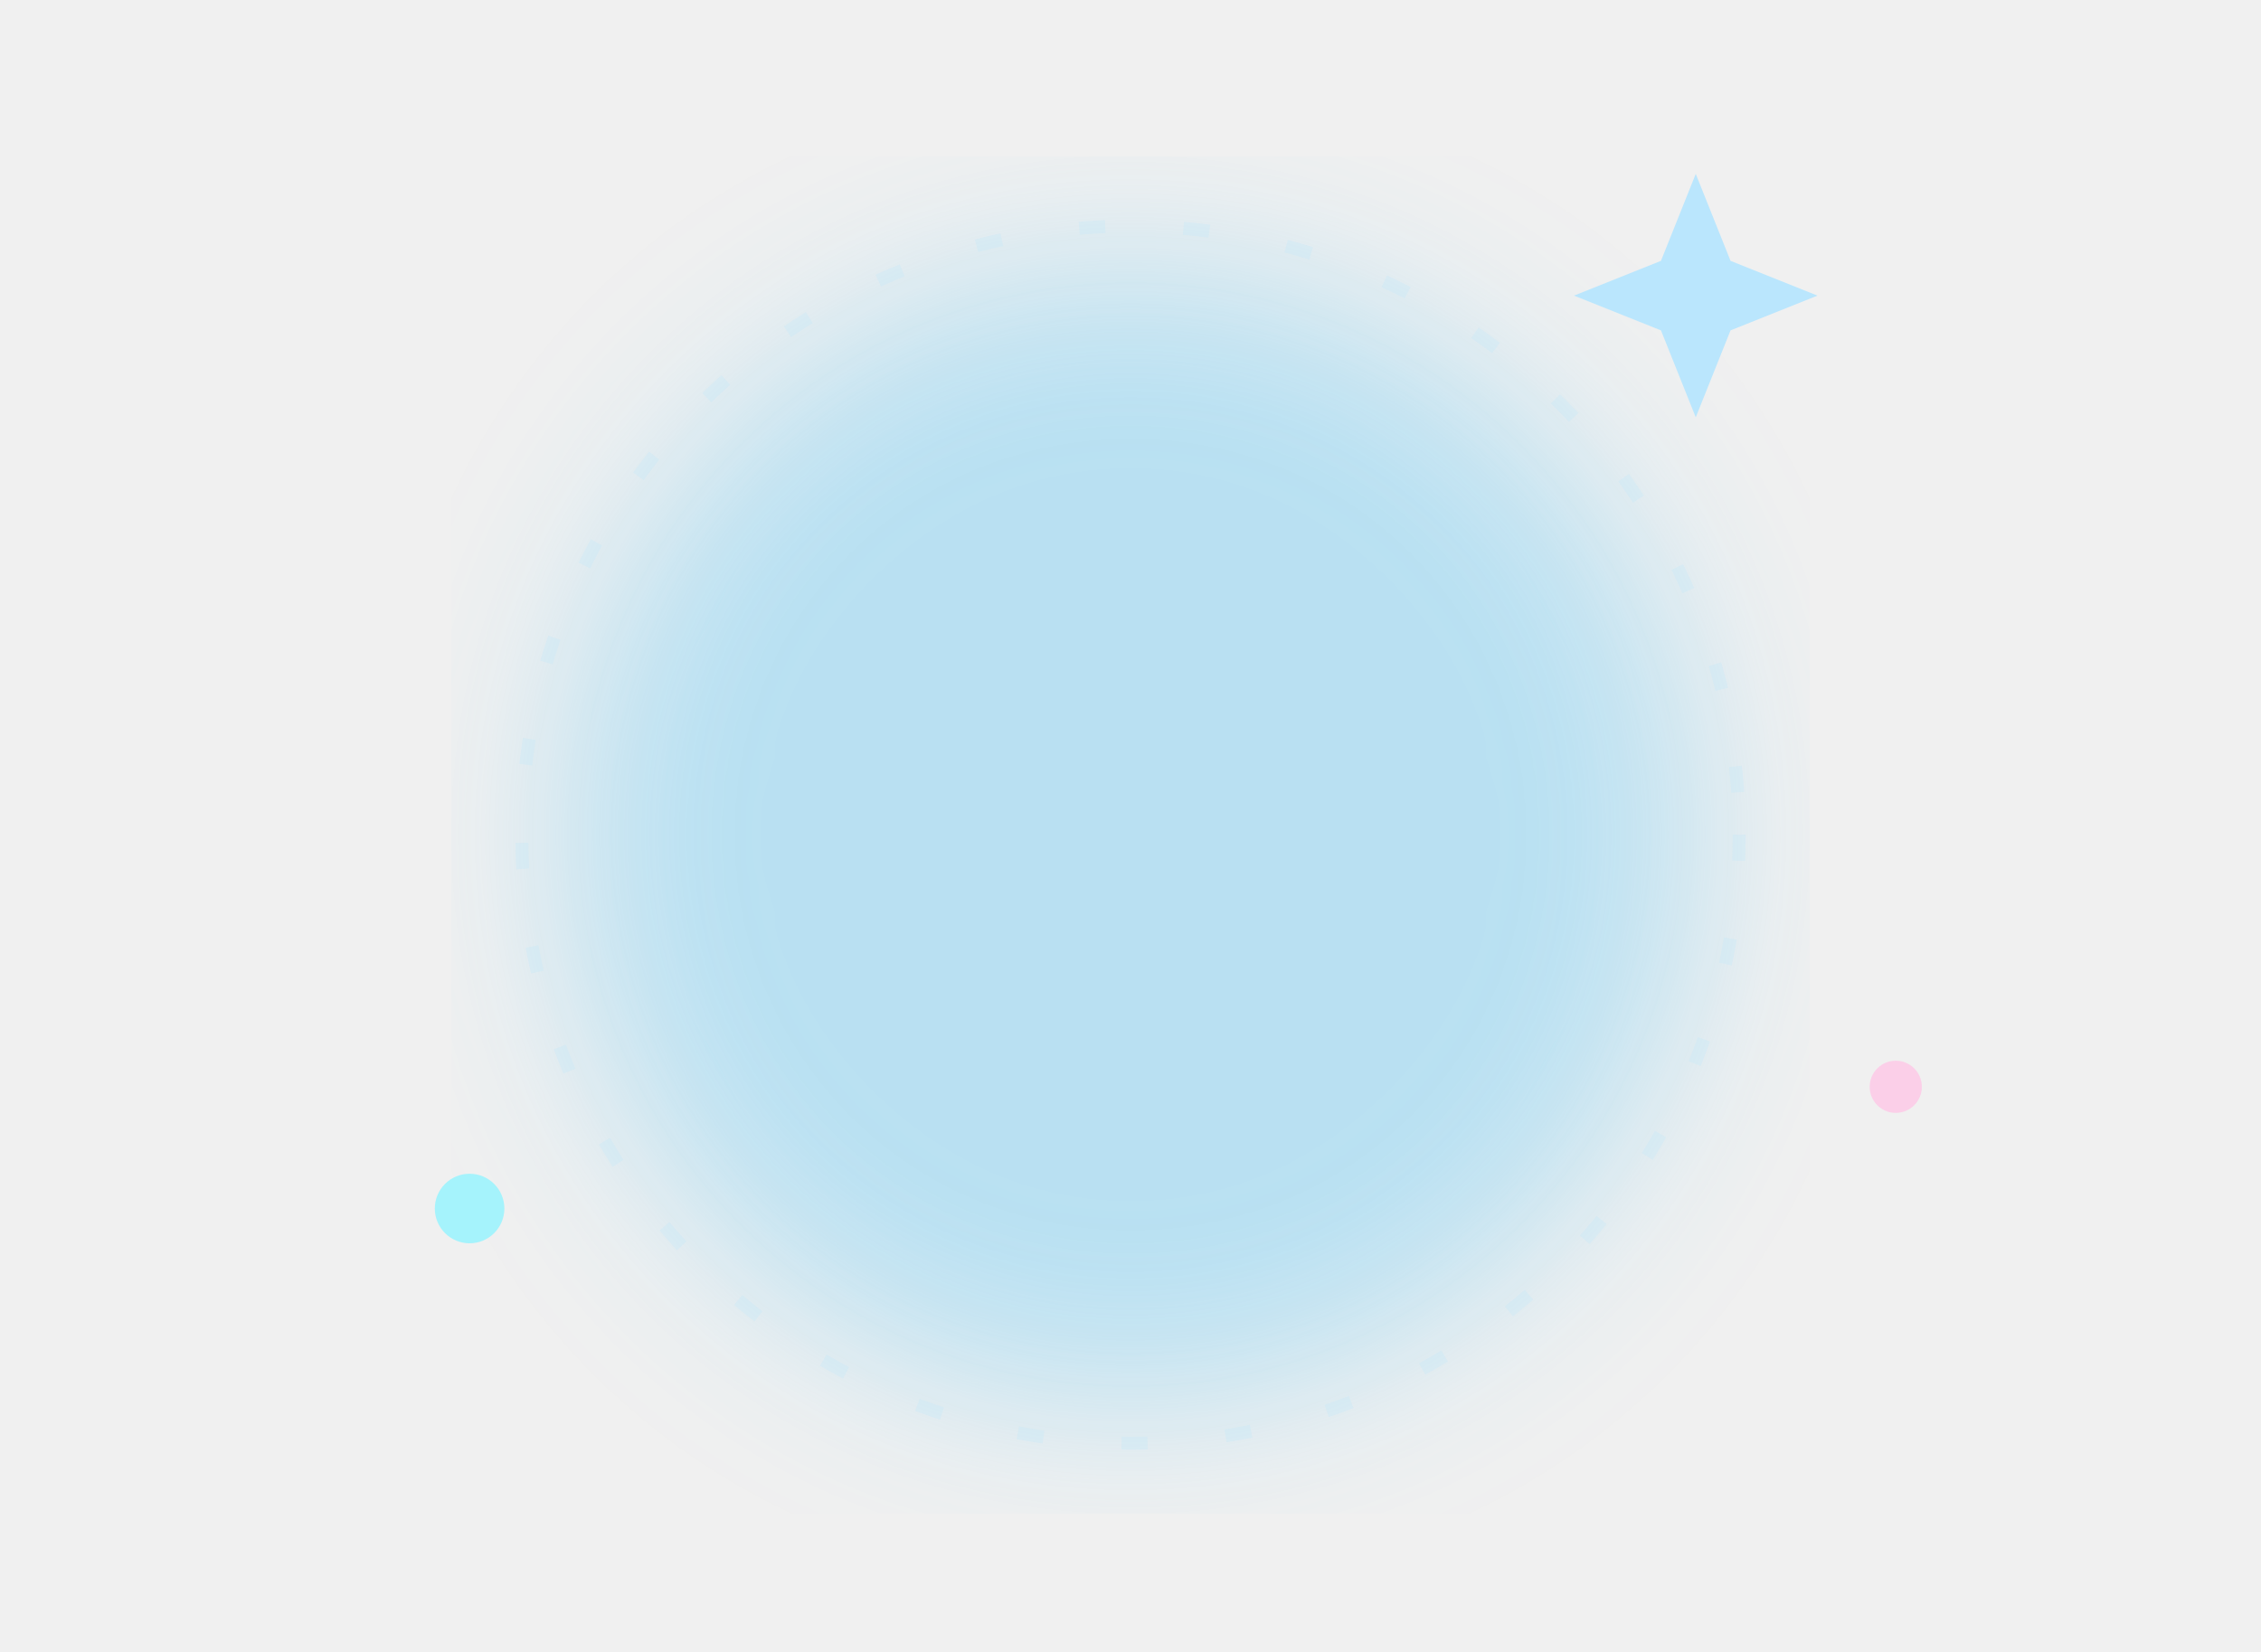
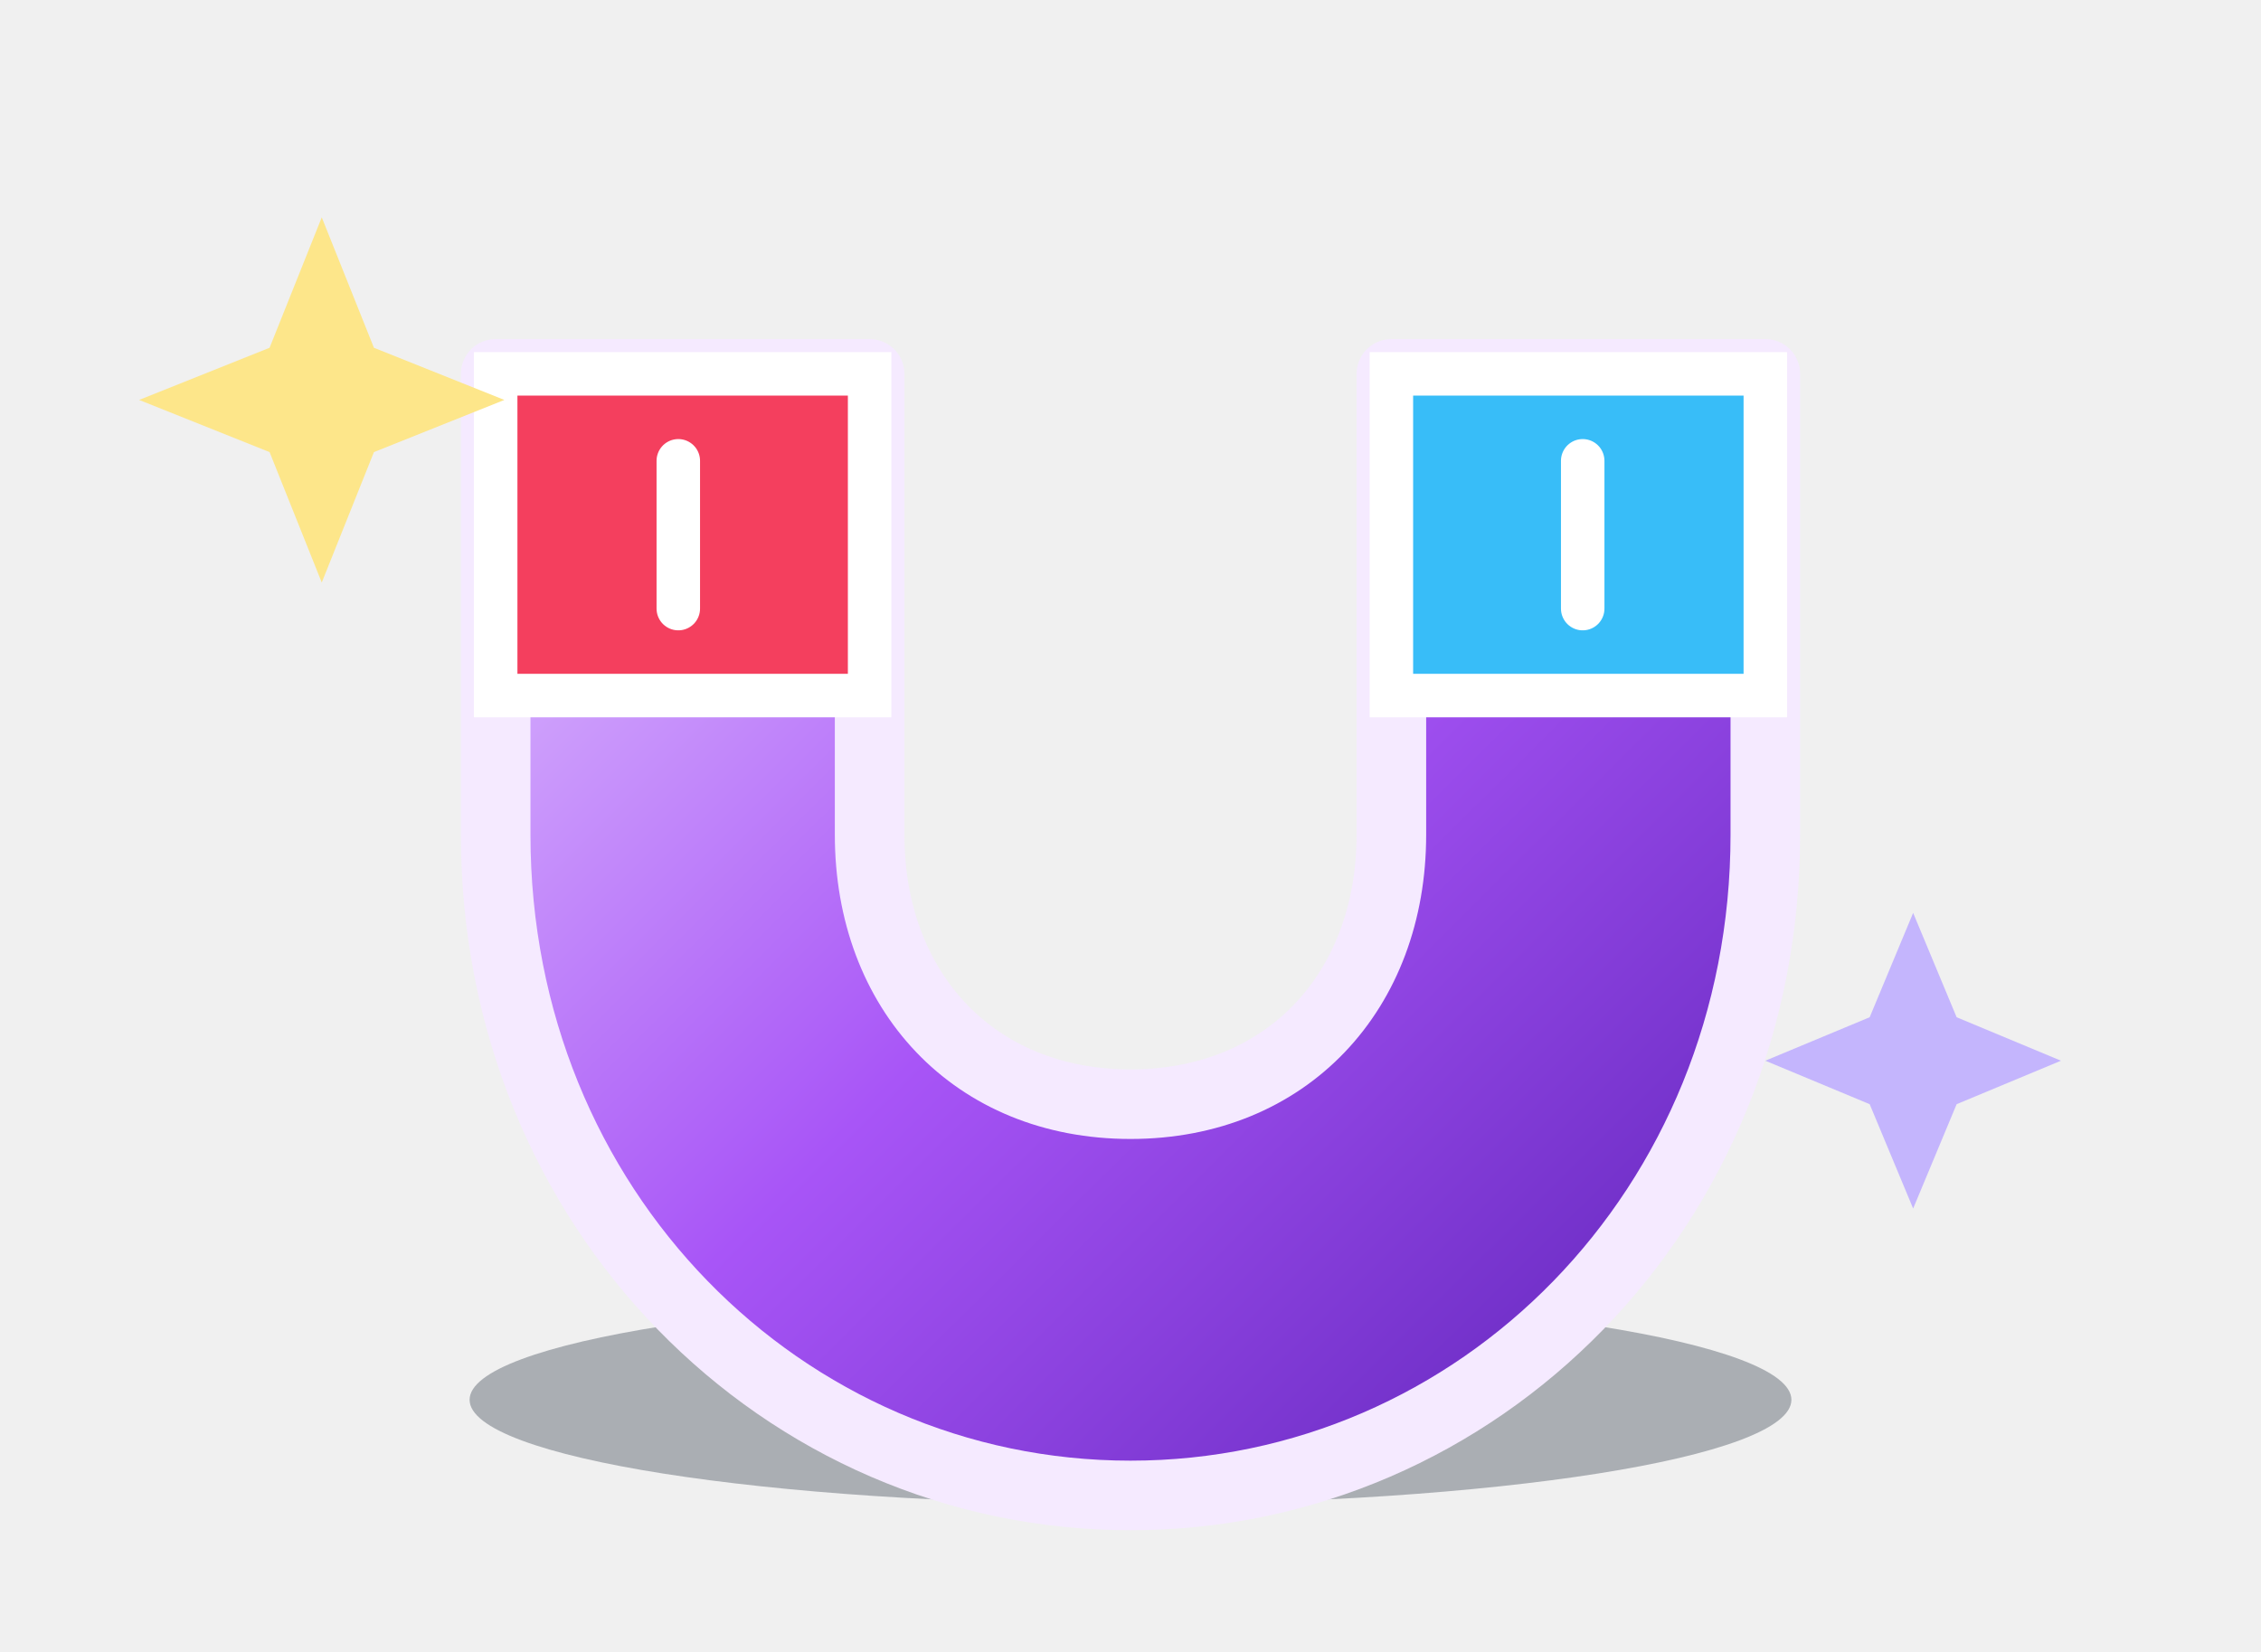
- <svg xmlns="http://www.w3.org/2000/svg" viewBox="0 0 260 190" fill="none">
+ <svg xmlns="http://www.w3.org/2000/svg" viewBox="0 0 260 190">
  <defs>
-     <linearGradient id="magnet" x1="62" y1="25" x2="199" y2="159" gradientUnits="userSpaceOnUse">
-       <stop stop-color="#F0F9FF" />
-       <stop offset=".3" stop-color="#7DD3FC" />
-       <stop offset=".66" stop-color="#2563EB" />
-       <stop offset="1" stop-color="#1E3A8A" />
+     <linearGradient id="m" x1="58" y1="25" x2="202" y2="170" gradientUnits="userSpaceOnUse">
+       <stop stop-color="#e9d5ff" />
+       <stop offset=".5" stop-color="#a855f7" />
+       <stop offset="1" stop-color="#5b21b6" />
    </linearGradient>
-     <linearGradient id="red" x1="90" y1="30" x2="115" y2="88" gradientUnits="userSpaceOnUse">
-       <stop stop-color="#FDA4AF" />
-       <stop offset="1" stop-color="#E11D48" />
-     </linearGradient>
-     <linearGradient id="steel" x1="146" y1="95" x2="190" y2="140" gradientUnits="userSpaceOnUse">
-       <stop stop-color="#fff" />
-       <stop offset="1" stop-color="#93C5FD" />
-     </linearGradient>
-     <filter id="glow">
-       <feGaussianBlur stdDeviation="10" />
-     </filter>
-     <filter id="shadow" x="20" y="5" width="220" height="185">
-       <feDropShadow dx="0" dy="10" stdDeviation="8" flood-color="#020617" flood-opacity=".6" />
-     </filter>
  </defs>
-   <circle cx="130" cy="96" r="65" fill="#38BDF8" opacity=".3" filter="url(#glow)" />
-   <circle cx="130" cy="96" r="70" stroke="#BAE6FD" stroke-opacity=".24" stroke-width="1.5" stroke-dasharray="3 9" />
-   <g filter="url(#shadow)">
-     <path d="M75 43H112V103C112 121 123 132 140 132C157 132 168 121 168 103V43H205V103C205 143 178 166 140 166C102 166 75 143 75 103V43Z" fill="url(#magnet)" stroke="#DBF4FF" stroke-width="4" stroke-linejoin="round" />
-     <path d="M75 43H112V83H75V43Z" fill="url(#red)" stroke="#FFE4E6" stroke-width="3" />
-     <path d="M168 43H205V83H168V43Z" fill="url(#steel)" stroke="#DBEAFE" stroke-width="3" />
-     <path d="M89 95V103C89 133 108 150 140 150" stroke="#fff" stroke-opacity=".55" stroke-width="5" stroke-linecap="round" />
-     <path d="M57 52C45 65 41 80 42 96M203 22C217 31 225 45 226 61" stroke="#7DD3FC" stroke-width="3" stroke-linecap="round" stroke-dasharray="4 7" />
-   </g>
-   <path d="M195 20l4 10 10 4-10 4-4 10-4-10-10-4 10-4 4-10Z" fill="#BAE6FD" />
-   <circle cx="54" cy="139" r="4" fill="#A5F3FC" />
-   <circle cx="218" cy="125" r="3" fill="#FBCFE8" />
+   <ellipse cx="130" cy="161" rx="76" ry="12" fill="#071426" opacity=".3" />
+   <path d="M57 43v53c0 43 33 76 73 76s73-33 73-76V43h-43v53c0 18-12 31-30 31s-30-13-30-31V43Z" fill="url(#m)" stroke="#f5eaff" stroke-width="8" stroke-linejoin="round" />
+   <path d="M57 43h43v37H57z" fill="#f43f5e" stroke="#fff" stroke-width="5" />
+   <path d="M160 43h43v37h-43z" fill="#38bdf8" stroke="#fff" stroke-width="5" />
+   <path d="M78 53v17m104-17v17" stroke="#fff" stroke-width="5" stroke-linecap="round" />
+   <path d="m37 25 6 15 15 6-15 6-6 15-6-15-15-6 15-6Z" fill="#fde68a" />
+   <path d="m220 105 5 12 12 5-12 5-5 12-5-12-12-5 12-5Z" fill="#c4b5fd" />
</svg>
